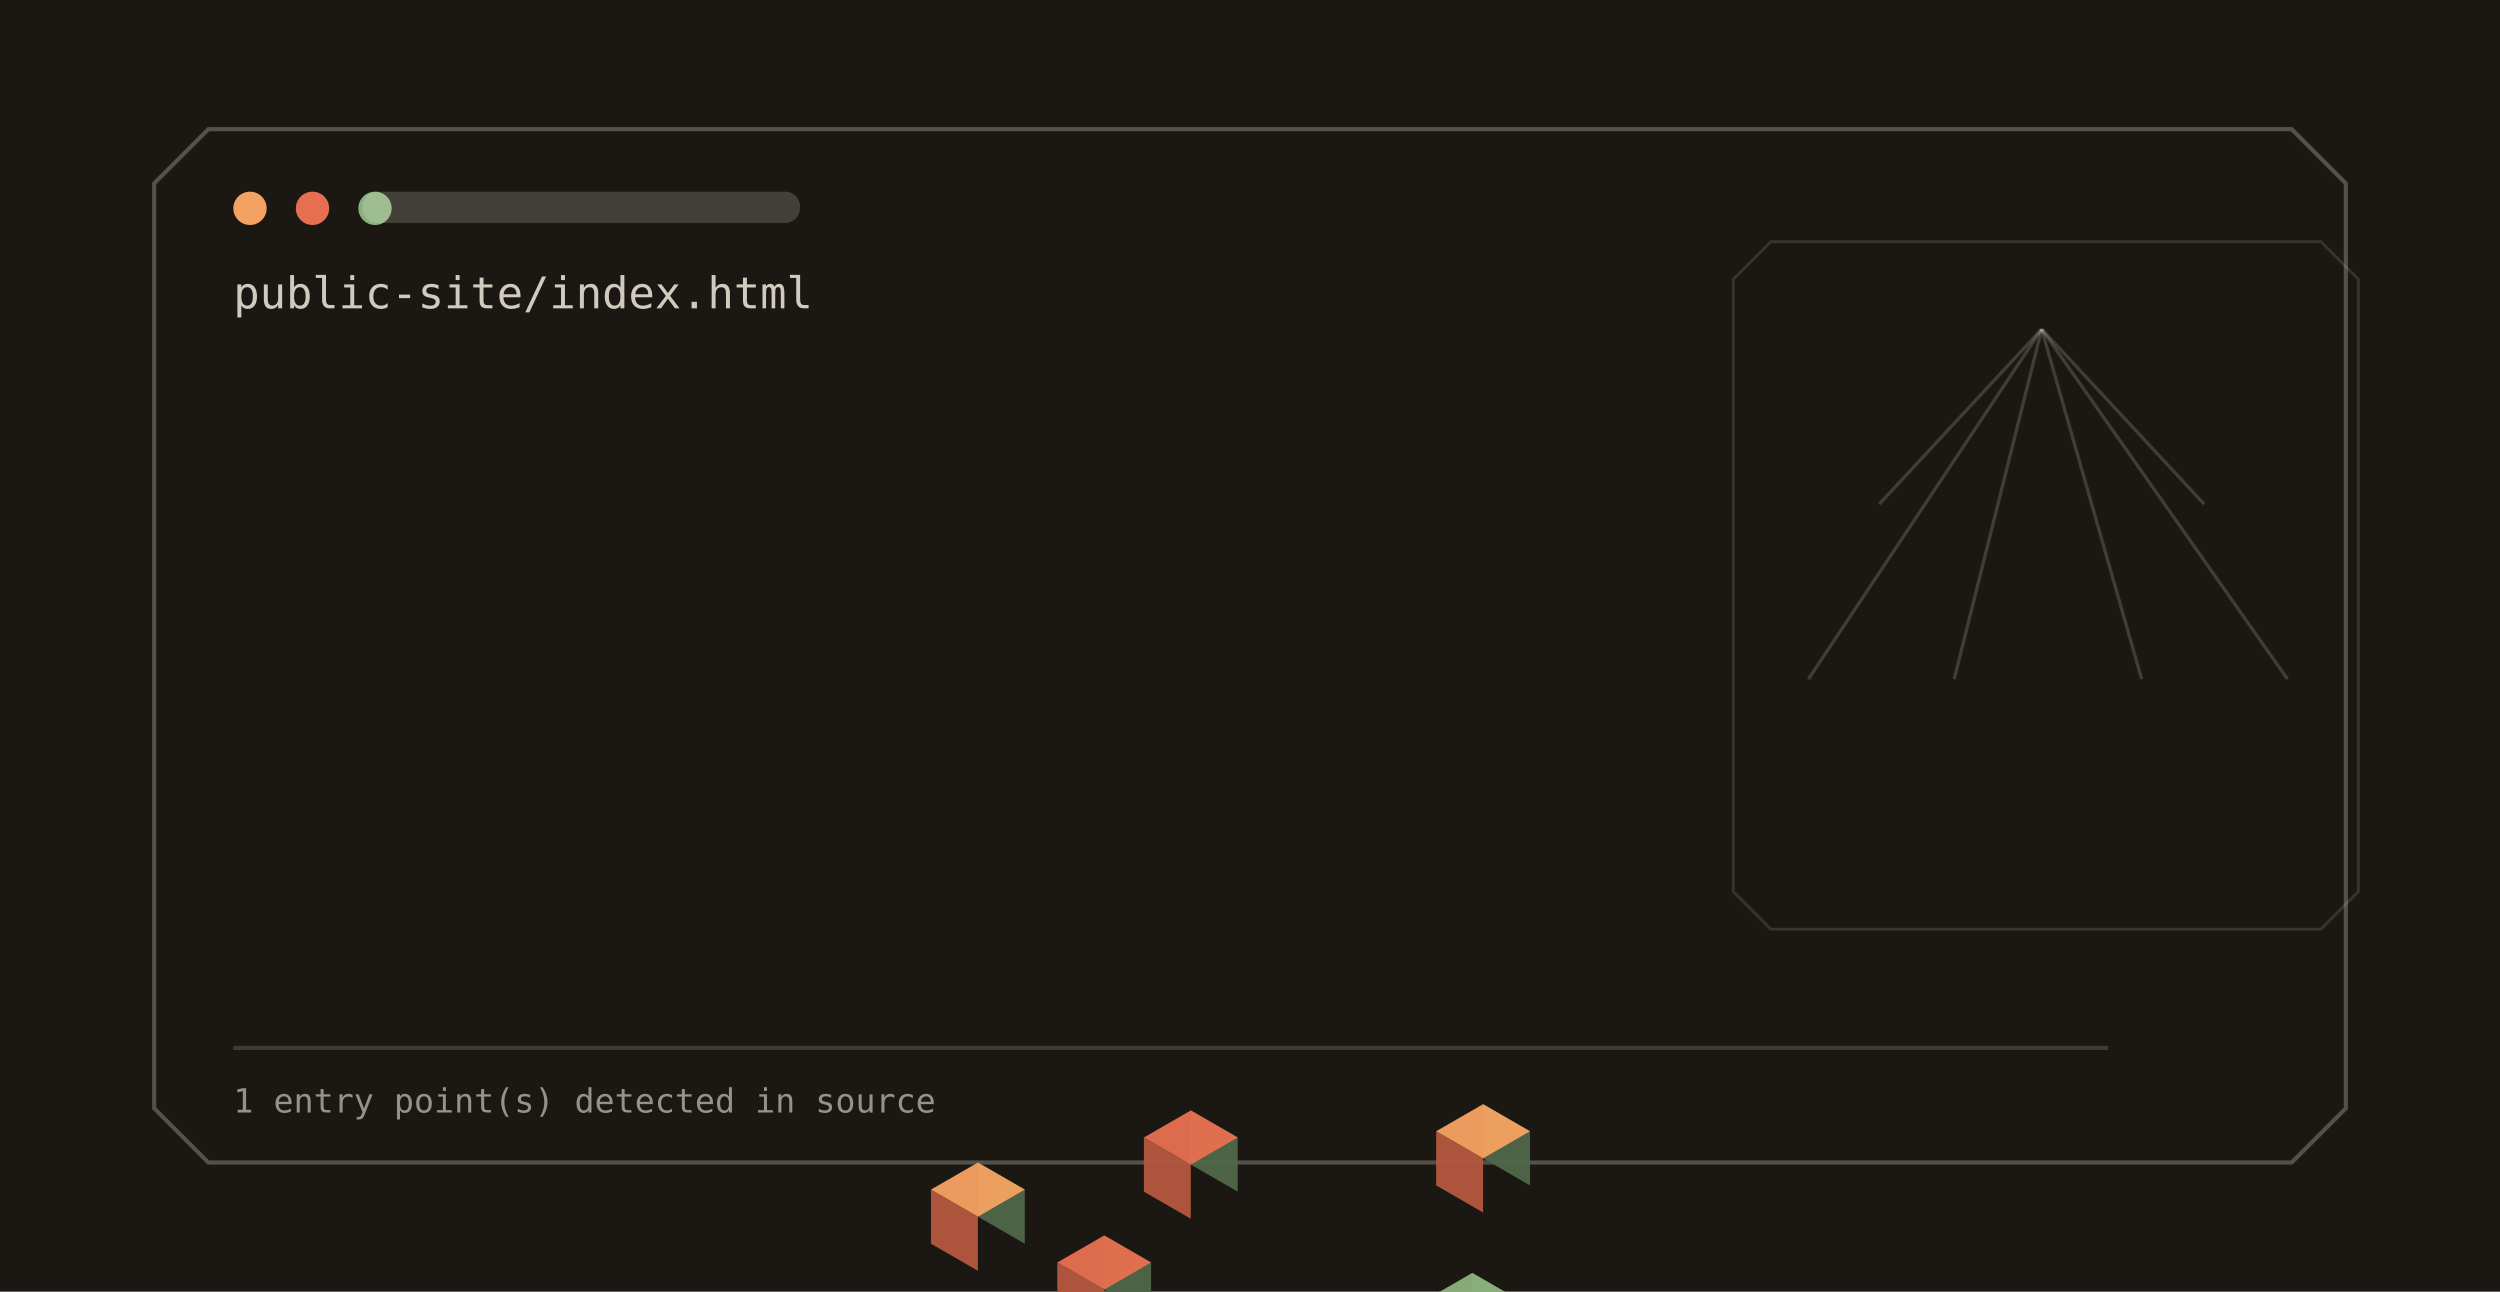
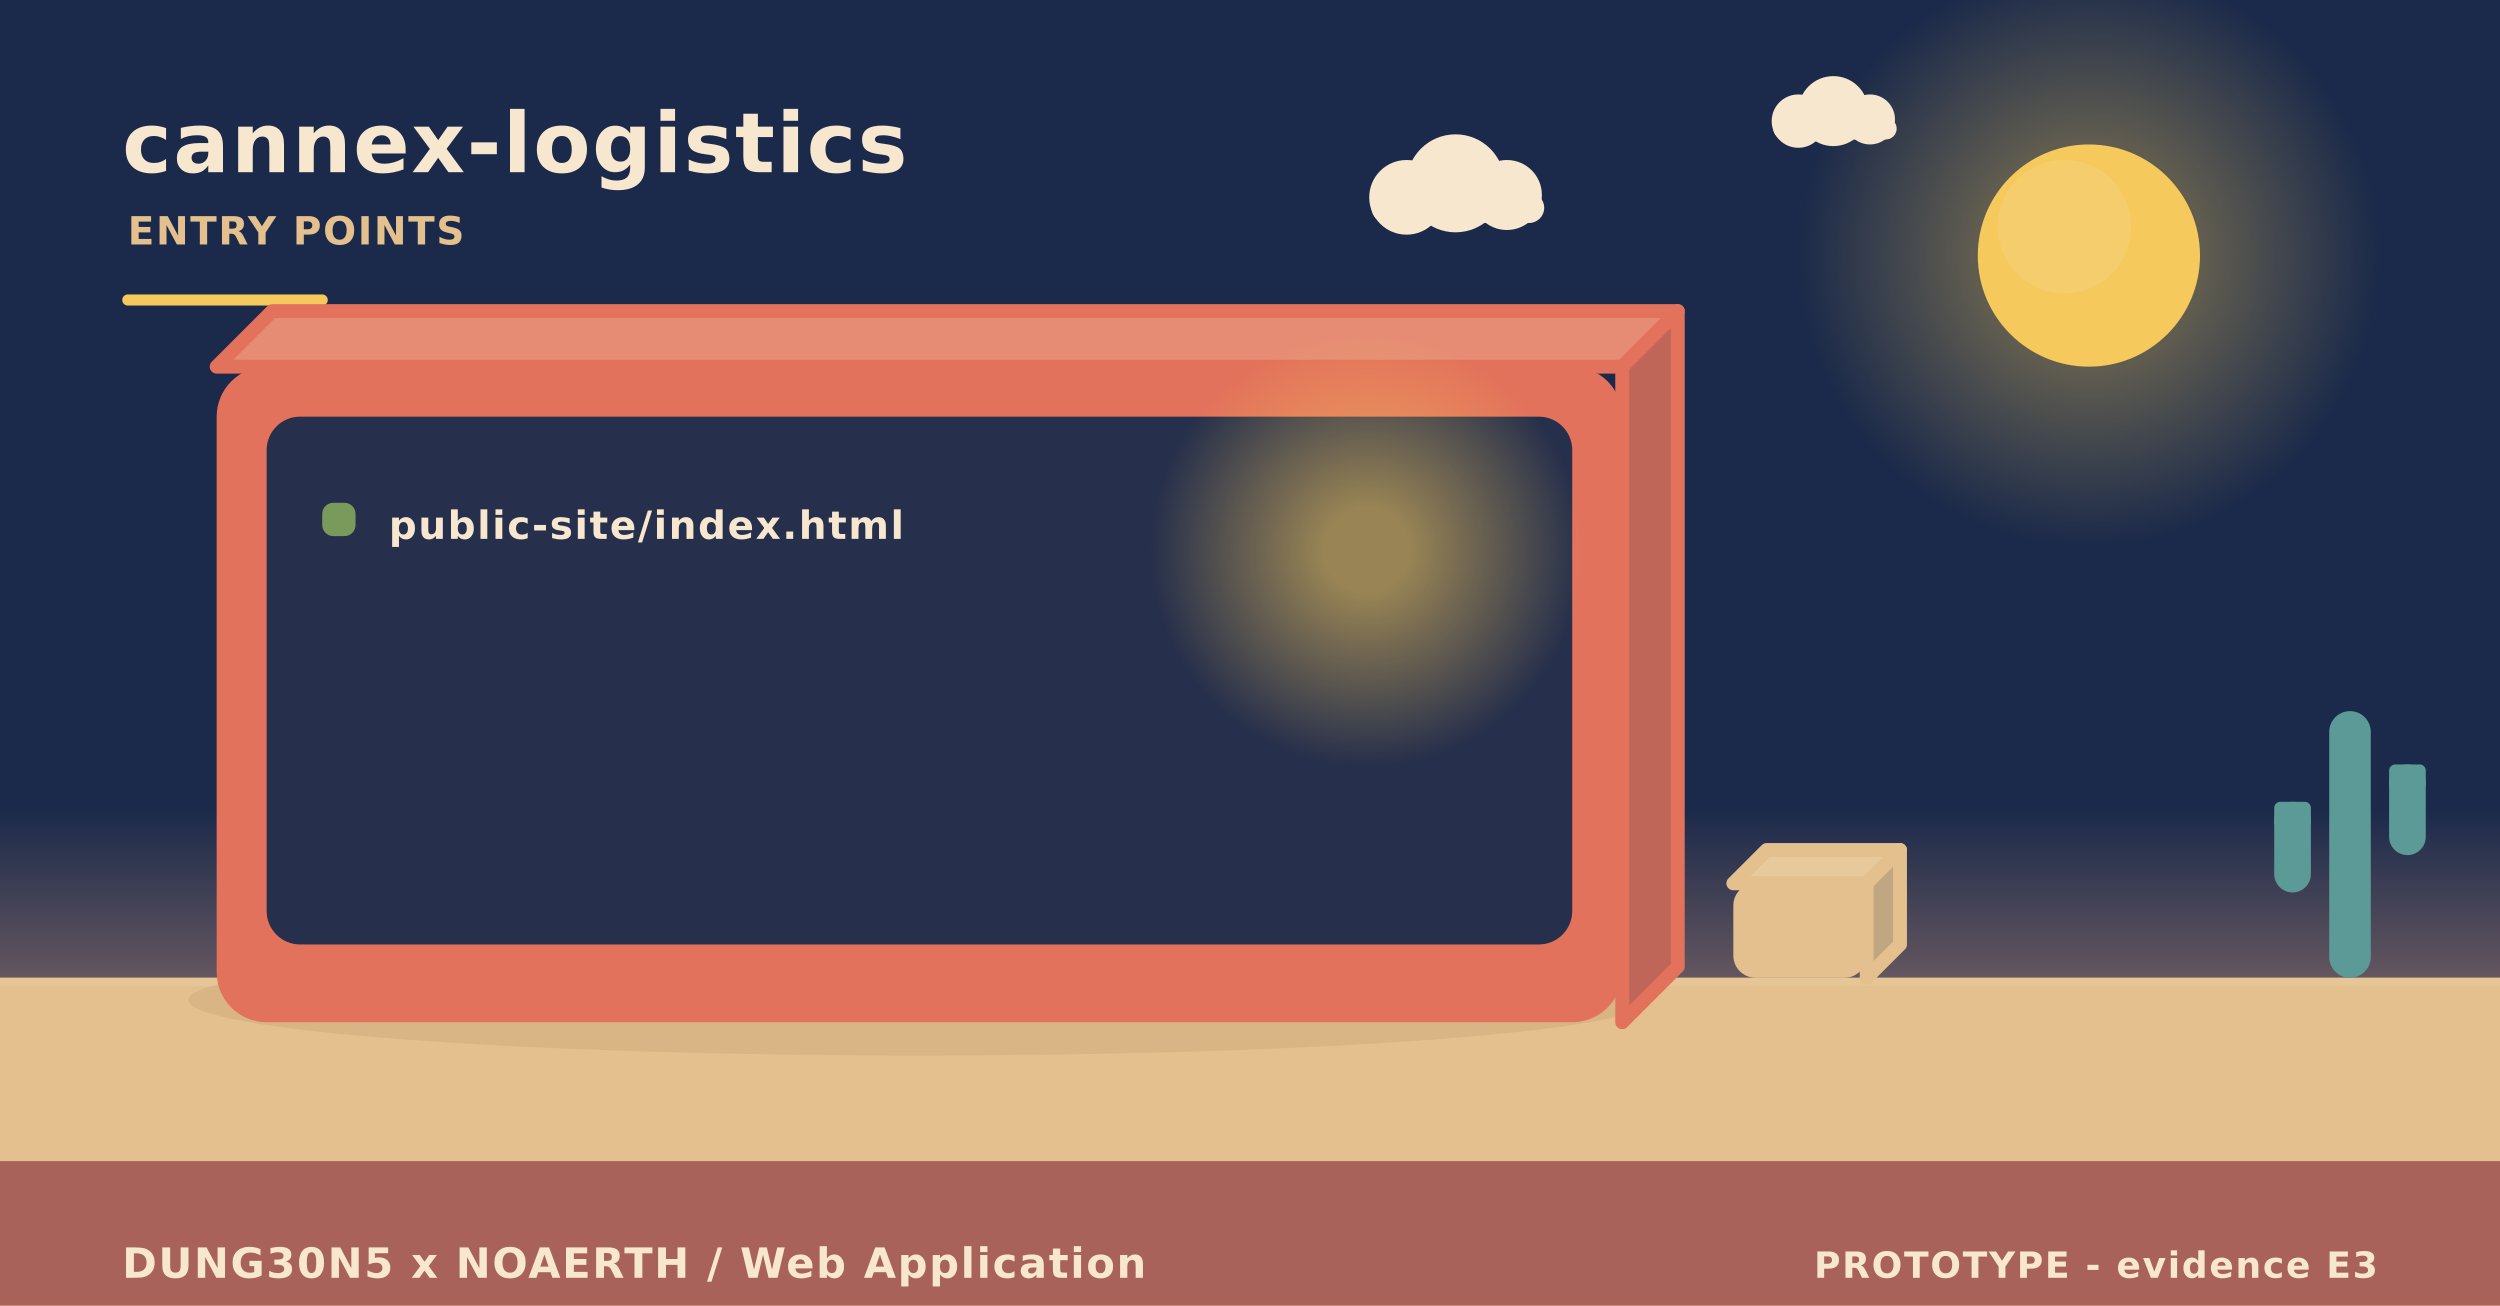
- <svg xmlns="http://www.w3.org/2000/svg" viewBox="0 0 1200 620" width="1200" height="620" role="img" aria-label="cannex-logistics command surface">
-   <rect width="1200" height="620" fill="#1b1712" />
-   <defs>
-     <linearGradient id="gt" x1="0" y1="0" x2="1" y2="1">
-       <stop offset="0%" stop-color="#f4a261" />
-       <stop offset="100%" stop-color="#e76f51" />
-     </linearGradient>
-   </defs>
-   <path d="M100.00,62.00 H1100.00 L1126.00,88.00 V532.00 L1100.00,558.00 H100.00 L74.00,532.00 V88.00 Z" fill="none" stroke="rgba(253,246,233,0.300)" stroke-width="2.00" opacity="0.85" />
-   <circle cx="120.00" cy="100.00" r="8.00" fill="#f4a261" opacity="1.00" />
-   <circle cx="150.00" cy="100.00" r="8.00" fill="#e76f51" opacity="1.00" />
-   <circle cx="180.00" cy="100.00" r="8.00" fill="#8ab17d" opacity="1.00" />
-   <rect x="174.00" y="92.00" width="210.00" height="15.00" rx="7.00" fill="rgba(253,246,233,0.180)" opacity="1.00" />
-   <text x="112" y="148" font-family="ui-monospace,SFMono-Regular,Menlo,monospace" font-size="21" fill="rgba(253,246,233,0.800)">public-site/index.html</text>
-   <path d="M850.00,116.00 H1114.00 L1132.00,134.00 V428.00 L1114.00,446.00 H850.00 L832.00,428.00 V134.00 Z" fill="none" stroke="rgba(253,246,233,0.180)" stroke-width="1.40" opacity="0.70" />
-   <line x1="980.00" y1="158.00" x2="902.00" y2="242.00" stroke="rgba(253,246,233,0.300)" stroke-width="1.60" opacity="0.55" />
-   <line x1="980.00" y1="158.00" x2="1058.00" y2="242.00" stroke="rgba(253,246,233,0.300)" stroke-width="1.60" opacity="0.55" />
-   <line x1="980.00" y1="158.00" x2="868.00" y2="326.00" stroke="rgba(253,246,233,0.300)" stroke-width="1.60" opacity="0.55" />
-   <line x1="980.00" y1="158.00" x2="938.00" y2="326.00" stroke="rgba(253,246,233,0.300)" stroke-width="1.60" opacity="0.55" />
-   <line x1="980.00" y1="158.00" x2="1028.00" y2="326.00" stroke="rgba(253,246,233,0.300)" stroke-width="1.60" opacity="0.55" />
-   <line x1="980.00" y1="158.00" x2="1098.00" y2="326.00" stroke="rgba(253,246,233,0.300)" stroke-width="1.60" opacity="0.55" />
-   <polygon points="711.87,556.00 734.39,569.00 734.39,543.00 711.87,530.00" fill="#506748" opacity="0.95" />
-   <polygon points="689.36,569.00 711.87,582.00 711.87,556.00 689.36,543.00" fill="#b4573f" opacity="0.95" />
-   <polygon points="711.87,530.00 734.39,543.00 711.87,556.00 689.36,543.00" fill="#f4a261" opacity="0.95" />
-   <polygon points="571.58,559.00 594.09,572.00 594.09,546.00 571.58,533.00" fill="#506748" opacity="0.95" />
-   <polygon points="549.06,572.00 571.58,585.00 571.58,559.00 549.06,546.00" fill="#b4573f" opacity="0.95" />
-   <polygon points="571.58,533.00 594.09,546.00 571.58,559.00 549.06,546.00" fill="#e76f51" opacity="0.95" />
-   <polygon points="706.68,637.00 729.19,650.00 729.19,624.00 706.68,611.00" fill="#506748" opacity="0.95" />
-   <polygon points="684.16,650.00 706.68,663.00 706.68,637.00 684.16,624.00" fill="#b4573f" opacity="0.95" />
-   <polygon points="706.68,611.00 729.19,624.00 706.68,637.00 684.16,624.00" fill="#8ab17d" opacity="0.95" />
-   <polygon points="469.39,584.00 491.90,597.00 491.90,571.00 469.39,558.00" fill="#506748" opacity="0.95" />
-   <polygon points="446.87,597.00 469.39,610.00 469.39,584.00 446.87,571.00" fill="#b4573f" opacity="0.95" />
-   <polygon points="469.39,558.00 491.90,571.00 469.39,584.00 446.87,571.00" fill="#f4a261" opacity="0.95" />
-   <polygon points="530.01,619.00 552.52,632.00 552.52,606.00 530.01,593.00" fill="#506748" opacity="0.95" />
-   <polygon points="507.49,632.00 530.01,645.00 530.01,619.00 507.49,606.00" fill="#b4573f" opacity="0.95" />
-   <polygon points="530.01,593.00 552.52,606.00 530.01,619.00 507.49,606.00" fill="#e76f51" opacity="0.95" />
-   <polygon points="607.95,664.00 630.47,677.00 630.47,651.00 607.95,638.00" fill="#506748" opacity="0.95" />
-   <polygon points="585.43,677.00 607.95,690.00 607.95,664.00 585.43,651.00" fill="#b4573f" opacity="0.95" />
-   <polygon points="607.95,638.00 630.47,651.00 607.95,664.00 585.43,651.00" fill="#8ab17d" opacity="0.95" />
-   <polygon points="668.57,699.00 691.09,712.00 691.09,686.00 668.57,673.00" fill="#506748" opacity="0.95" />
-   <polygon points="646.05,712.00 668.57,725.00 668.57,699.00 646.05,686.00" fill="#b4573f" opacity="0.95" />
-   <polygon points="668.57,673.00 691.09,686.00 668.57,699.00 646.05,686.00" fill="#f4a261" opacity="0.95" />
-   <rect x="112.00" y="502.00" width="900.00" height="2.00" rx="0.00" fill="rgba(253,246,233,0.160)" opacity="1.00" />
-   <text x="112" y="534" font-family="ui-monospace,Menlo,monospace" font-size="16" fill="rgba(253,246,233,0.550)">1 entry point(s) detected in source</text>
+ <svg xmlns="http://www.w3.org/2000/svg" width="900" height="470" viewBox="0 0 900 470" role="img" aria-label="cannex-logistics - how it is operated">
+   <linearGradient id="skyt" x1="0" y1="0" x2="0" y2="1">
+     <stop offset="0" stop-color="#1b2a4a" />
+     <stop offset="0.62" stop-color="#1b2a4a" />
+     <stop offset="1" stop-color="#f3ad8a" />
+   </linearGradient>
+   <rect width="900" height="470" fill="url(#skyt)" />
+   <radialGradient id="sunt">
+     <stop offset="0.35" stop-color="#f5c95c" stop-opacity="0.34" />
+     <stop offset="1" stop-color="#f5c95c" stop-opacity="0" />
+   </radialGradient>
+   <circle cx="752" cy="92" r="104" fill="url(#sunt)" />
+   <circle cx="752" cy="92" r="40" fill="#f5c95c" />
+   <circle cx="743.2" cy="81.6" r="24" fill="#f5d27e" opacity="0.5" />
+   <g>
+     <circle cx="524" cy="66" r="17.64" fill="#f6e7ce" />
+     <circle cx="506.36" cy="71.04" r="13.44" fill="#f6e7ce" />
+     <circle cx="542.48" cy="70.2" r="12.6" fill="#f6e7ce" />
+     <rect x="493.76" y="69.36" width="62.16" height="10.92" rx="5.46" fill="#f6e7ce" />
+   </g>
+   <g>
+     <circle cx="660" cy="40" r="12.6" fill="#f6e7ce" />
+     <circle cx="647.4" cy="43.6" r="9.6" fill="#f6e7ce" />
+     <circle cx="673.2" cy="43" r="9" fill="#f6e7ce" />
+     <rect x="638.4" y="42.4" width="44.4" height="7.8" rx="3.9" fill="#f6e7ce" />
+   </g>
+   <rect x="0" y="352" width="900" height="118" fill="#e3c08d" />
+   <rect x="0" y="352" width="900" height="3" fill="#e6c596" />
+   <text x="44" y="62" font-family="Verdana,DejaVu Sans,sans-serif" font-size="30" font-weight="700" letter-spacing="0.6" fill="#f6e7ce" text-anchor="start">cannex-logistics</text>
+   <text x="46" y="88" font-family="Verdana,DejaVu Sans,sans-serif" font-size="14" font-weight="700" letter-spacing="0.6" fill="#e3c08d" text-anchor="start">ENTRY POINTS</text>
+   <rect x="44" y="106" width="74" height="4" rx="2" fill="#f5c95c" />
+   <ellipse cx="331" cy="360" rx="263.2" ry="20" fill="rgba(138,90,68,0.11)" />
+   <path d="M78,132 L584,132 L604,112 L98,112 Z" fill="#e68c74" stroke="#e2725b" stroke-width="5" stroke-linejoin="round" />
+   <path d="M584,132 L604,112 L604,348 L584,368 Z" fill="#c06658" stroke="#e2725b" stroke-width="5" stroke-linejoin="round" />
+   <rect x="78" y="132" width="506" height="236" rx="18" fill="#e2725b" />
+   <rect x="96" y="150" width="470" height="190" rx="12" fill="#1b2a4a" opacity="0.94" />
+   <radialGradient id="lamp65907">
+     <stop offset="0.2" stop-color="#f5c95c" stop-opacity="0.55" />
+     <stop offset="1" stop-color="#f5c95c" stop-opacity="0" />
+   </radialGradient>
+   <circle cx="492" cy="198" r="78" fill="url(#lamp65907)" />
+   <rect x="116" y="181" width="12" height="12" rx="4" fill="#7a9a5c" />
+   <text x="140" y="194" font-family="Verdana,DejaVu Sans,sans-serif" font-size="14" font-weight="700" letter-spacing="0.6" fill="#f6e7ce" text-anchor="start">public-site/index.html</text>
+   <path d="M624,318 L672,318 L684,306 L636,306 Z" fill="#e7c99b" stroke="#e3c08d" stroke-width="5" stroke-linejoin="round" />
+   <path d="M672,318 L684,306 L684,340 L672,352 Z" fill="#c1a682" stroke="#e3c08d" stroke-width="5" stroke-linejoin="round" />
+   <rect x="624" y="318" width="48" height="34" rx="8" fill="#e3c08d" />
+   <rect x="838.52" y="256" width="14.96" height="96" rx="7.48" fill="#5b9a97" />
+   <rect x="818.72" y="288.64" width="13.2" height="32.64" rx="6.6" fill="#5b9a97" />
+   <rect x="818.72" y="288.64" width="13.2" height="9.6" rx="2.2" fill="#5b9a97" />
+   <rect x="860.08" y="275.2" width="13.2" height="32.64" rx="6.6" fill="#5b9a97" />
+   <rect x="860.08" y="275.2" width="13.2" height="9.6" rx="2.2" fill="#5b9a97" />
+   <rect x="0" y="418" width="900" height="52" rx="0" fill="#a65c56" opacity="0.94" />
+   <text x="44" y="460" font-family="Verdana,DejaVu Sans,sans-serif" font-size="15" font-weight="700" letter-spacing="0.6" fill="#f6e7ce" text-anchor="start">DUNG30N5 x NOAERTH  /  Web Application</text>
+   <text x="856" y="460" font-family="Verdana,DejaVu Sans,sans-serif" font-size="13" font-weight="700" letter-spacing="0.6" fill="#f6e7ce" text-anchor="end">PROTOTYPE  -  evidence E3</text>
</svg>
